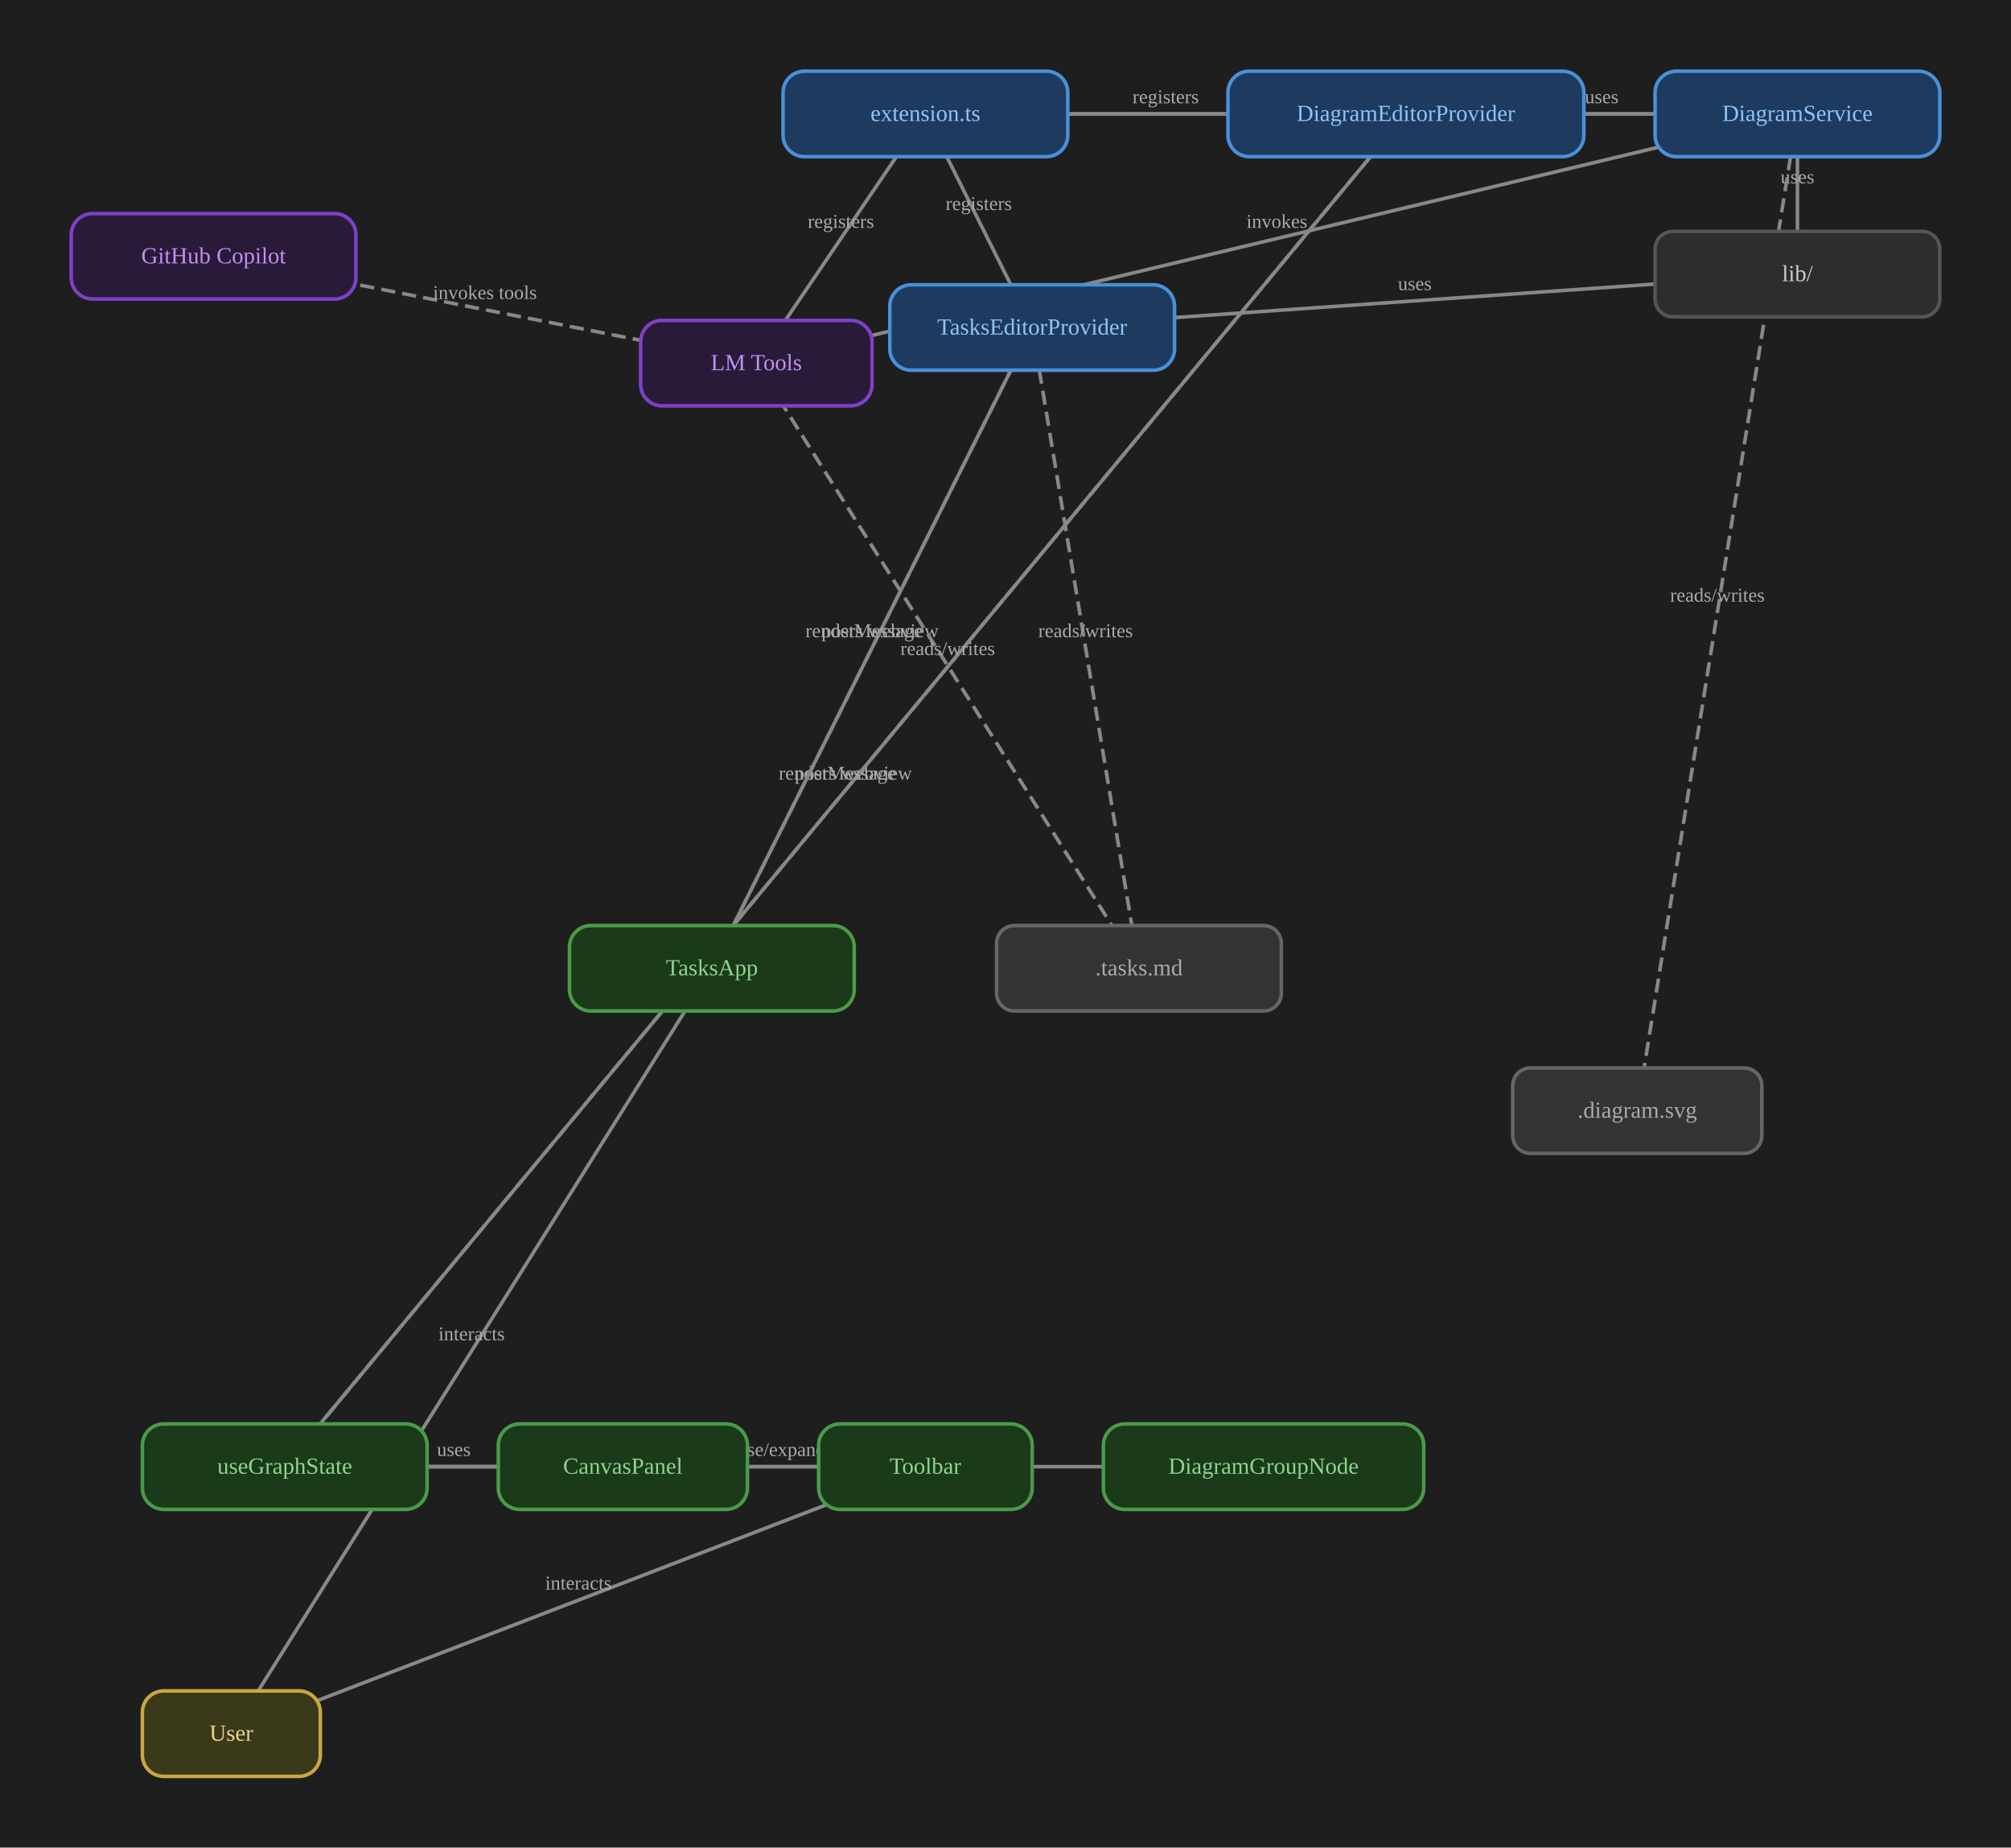
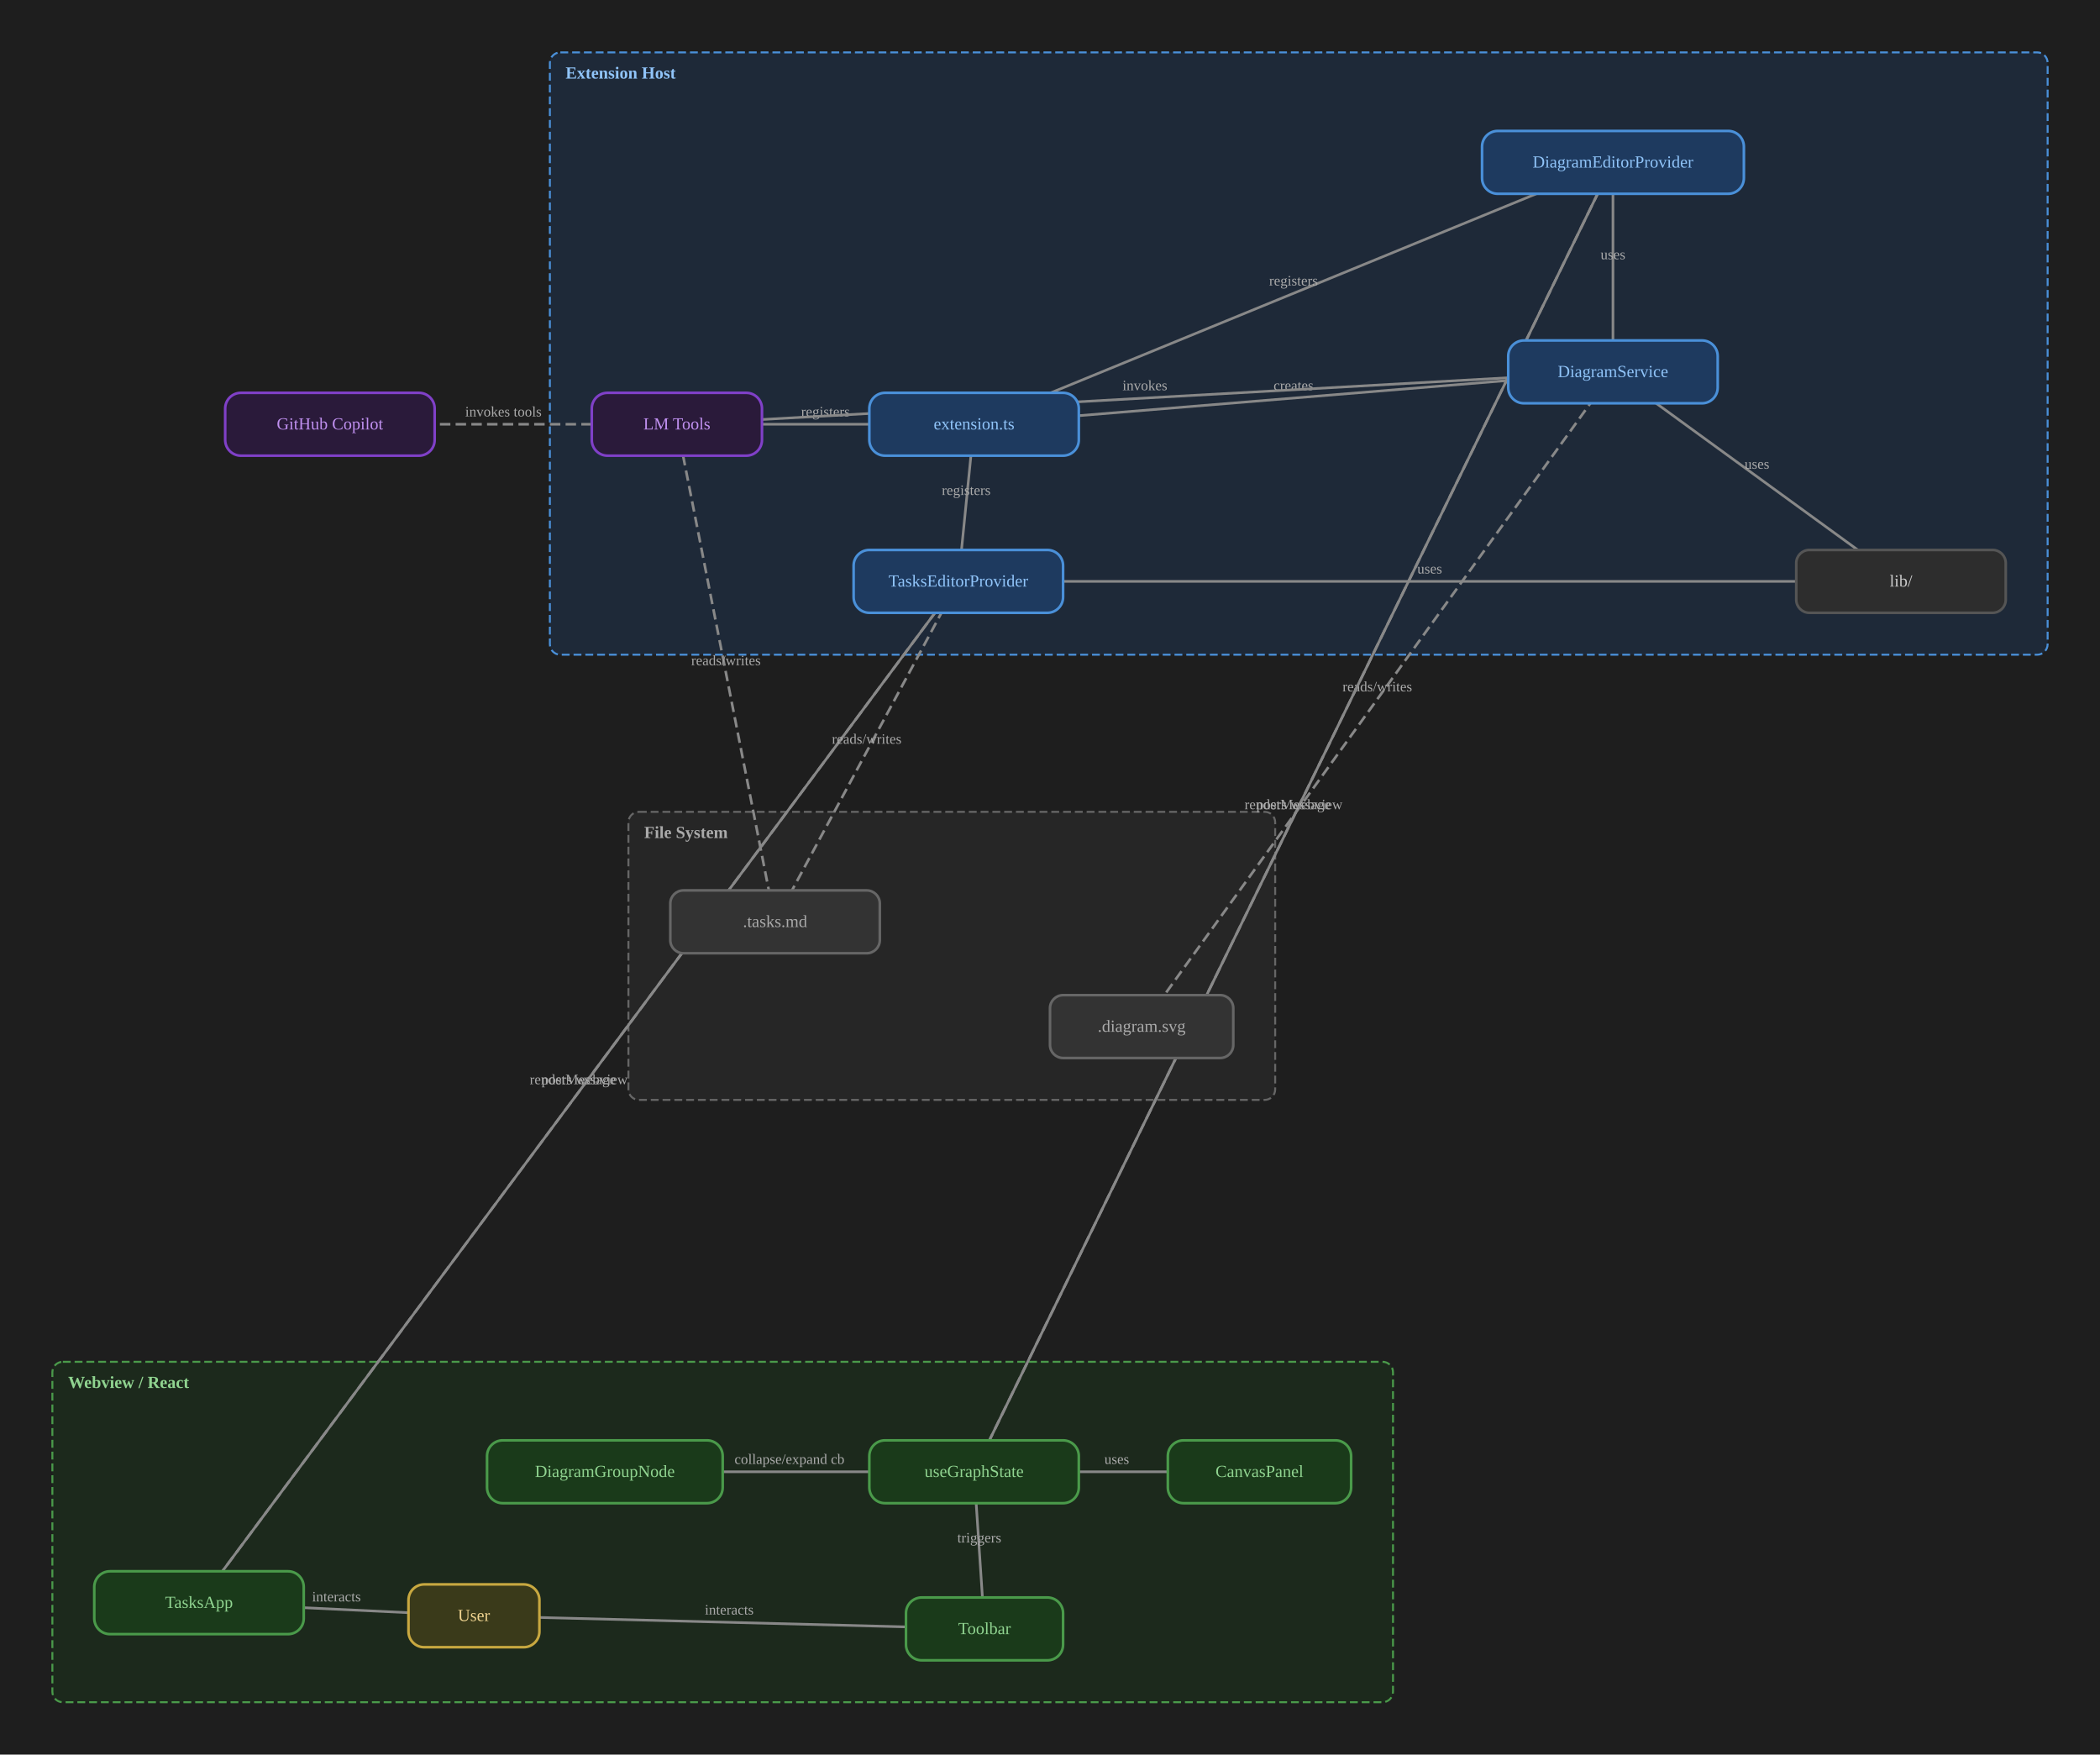
- <svg xmlns="http://www.w3.org/2000/svg" viewBox="-20 -460 1130 1038" width="1130" height="1038">
-   <rect x="-20" y="-460" width="1130" height="1038" fill="#1e1e1e" />
+ <svg xmlns="http://www.w3.org/2000/svg" viewBox="-252 -720 1604 1340" width="1604" height="1340">
+   <rect x="-252" y="-720" width="1604" height="1340" fill="#1e1e1e" />
  <defs>
    <marker id="arrow-normal" markerWidth="10" markerHeight="7" refX="9" refY="3.5" orient="auto">
      <polygon points="0 0, 10 3.5, 0 7" fill="#888" />
    </marker>
    <marker id="arrow-open" markerWidth="10" markerHeight="7" refX="9" refY="3.5" orient="auto">
      <polyline points="0 0, 10 3.5, 0 7" fill="none" stroke="#888" stroke-width="1.5" />
    </marker>
  </defs>
+   <g id="group-layer">
+     <g id="group-g1">
+       <rect x="168" y="-680" width="1144" height="460" rx="8" ry="8" fill="rgba(30,58,95,0.4)" stroke="#4a90d9" stroke-width="1.5" stroke-dasharray="6,3" />
+       <text x="180" y="-660" font-size="13" font-weight="bold" fill="#90c4f9">Extension Host</text>
+     </g>
+     <g id="group-g2">
+       <rect x="-212" y="320" width="1024" height="260" rx="8" ry="8" fill="rgba(26,58,26,0.4)" stroke="#4a9a4a" stroke-width="1.5" stroke-dasharray="6,3" />
+       <text x="-200" y="340" font-size="13" font-weight="bold" fill="#90d490">Webview / React</text>
+     </g>
+     <g id="group-g3">
+       <rect x="228" y="-100" width="494" height="220" rx="8" ry="8" fill="rgba(51,51,51,0.4)" stroke="#666" stroke-width="1.5" stroke-dasharray="6,3" />
+       <text x="240" y="-80" font-size="13" font-weight="bold" fill="#aaa">File System</text>
+     </g>
+   </g>
  <g id="edge-layer">
-     <line x1="500" y1="-396" x2="770" y2="-396" stroke="#888" stroke-width="2" marker-end="url(#arrow-normal)" />
-     <text x="635" y="-402" text-anchor="middle" fill="#aaa" font-size="11">registers</text>
-     <line x1="500" y1="-396" x2="990" y2="-396" stroke="#888" stroke-width="2" marker-end="url(#arrow-normal)" />
-     <text x="745" y="-402" text-anchor="middle" fill="#aaa" font-size="11">creates</text>
-     <line x1="500" y1="-396" x2="405" y2="-256" stroke="#888" stroke-width="2" marker-end="url(#arrow-normal)" />
-     <text x="452.5" y="-332" text-anchor="middle" fill="#aaa" font-size="11">registers</text>
-     <line x1="770" y1="-396" x2="990" y2="-396" stroke="#888" stroke-width="2" marker-end="url(#arrow-normal)" />
-     <text x="880" y="-402" text-anchor="middle" fill="#aaa" font-size="11">uses</text>
-     <line x1="990" y1="-396" x2="990" y2="-306" stroke="#888" stroke-width="2" marker-end="url(#arrow-normal)" />
-     <text x="990" y="-357" text-anchor="middle" fill="#aaa" font-size="11">uses</text>
-     <line x1="990" y1="-396" x2="900" y2="164" stroke="#888" stroke-width="2" stroke-dasharray="8,4" marker-end="url(#arrow-normal)" />
-     <text x="945" y="-122" text-anchor="middle" fill="#aaa" font-size="11">reads/writes</text>
-     <line x1="405" y1="-256" x2="990" y2="-396" stroke="#888" stroke-width="2" marker-end="url(#arrow-normal)" />
-     <text x="697.5" y="-332" text-anchor="middle" fill="#aaa" font-size="11">invokes</text>
-     <line x1="100" y1="-316" x2="405" y2="-256" stroke="#888" stroke-width="2" stroke-dasharray="8,4" marker-end="url(#arrow-open)" />
-     <text x="252.5" y="-292" text-anchor="middle" fill="#aaa" font-size="11">invokes tools</text>
-     <line x1="770" y1="-396" x2="140" y2="364" stroke="#888" stroke-width="2" marker-end="url(#arrow-normal)" />
-     <text x="455" y="-22" text-anchor="middle" fill="#aaa" font-size="11">renders webview</text>
-     <line x1="140" y1="364" x2="770" y2="-396" stroke="#888" stroke-width="2" stroke-dasharray="8,4" marker-end="url(#arrow-normal)" />
-     <text x="455" y="-22" text-anchor="middle" fill="#aaa" font-size="11">postMessage</text>
-     <line x1="500" y1="364" x2="140" y2="364" stroke="#888" stroke-width="2" marker-end="url(#arrow-normal)" />
-     <text x="320" y="358" text-anchor="middle" fill="#aaa" font-size="11">triggers</text>
-     <line x1="330" y1="364" x2="140" y2="364" stroke="#888" stroke-width="2" marker-end="url(#arrow-normal)" />
-     <text x="235" y="358" text-anchor="middle" fill="#aaa" font-size="11">uses</text>
-     <line x1="110" y1="514" x2="500" y2="364" stroke="#888" stroke-width="2" marker-end="url(#arrow-open)" />
-     <text x="305" y="433" text-anchor="middle" fill="#aaa" font-size="11">interacts</text>
-     <line x1="690" y1="364" x2="140" y2="364" stroke="#888" stroke-width="2" marker-end="url(#arrow-normal)" />
-     <text x="415" y="358" text-anchor="middle" fill="#aaa" font-size="11">collapse/expand cb</text>
-     <line x1="500" y1="-396" x2="560" y2="-276" stroke="#888" stroke-width="2" marker-end="url(#arrow-normal)" />
-     <text x="530" y="-342" text-anchor="middle" fill="#aaa" font-size="11">registers</text>
-     <line x1="560" y1="-276" x2="380" y2="84" stroke="#888" stroke-width="2" marker-end="url(#arrow-normal)" />
-     <text x="470" y="-102" text-anchor="middle" fill="#aaa" font-size="11">renders webview</text>
-     <line x1="380" y1="84" x2="560" y2="-276" stroke="#888" stroke-width="2" stroke-dasharray="8,4" marker-end="url(#arrow-normal)" />
-     <text x="470" y="-102" text-anchor="middle" fill="#aaa" font-size="11">postMessage</text>
-     <line x1="560" y1="-276" x2="990" y2="-306" stroke="#888" stroke-width="2" marker-end="url(#arrow-normal)" />
-     <text x="775" y="-297" text-anchor="middle" fill="#aaa" font-size="11">uses</text>
-     <line x1="560" y1="-276" x2="620" y2="84" stroke="#888" stroke-width="2" stroke-dasharray="8,4" marker-end="url(#arrow-normal)" />
-     <text x="590" y="-102" text-anchor="middle" fill="#aaa" font-size="11">reads/writes</text>
-     <line x1="405" y1="-256" x2="620" y2="84" stroke="#888" stroke-width="2" stroke-dasharray="8,4" marker-end="url(#arrow-normal)" />
-     <text x="512.5" y="-92" text-anchor="middle" fill="#aaa" font-size="11">reads/writes</text>
-     <line x1="110" y1="514" x2="380" y2="84" stroke="#888" stroke-width="2" marker-end="url(#arrow-normal)" />
-     <text x="245" y="293" text-anchor="middle" fill="#aaa" font-size="11">interacts</text>
+     <line x1="492" y1="-396" x2="980" y2="-596" stroke="#888" stroke-width="2" marker-end="url(#arrow-normal)" />
+     <text x="736" y="-502" text-anchor="middle" fill="#aaa" font-size="11">registers</text>
+     <line x1="492" y1="-396" x2="980" y2="-436" stroke="#888" stroke-width="2" marker-end="url(#arrow-normal)" />
+     <text x="736" y="-422" text-anchor="middle" fill="#aaa" font-size="11">creates</text>
+     <line x1="492" y1="-396" x2="265" y2="-396" stroke="#888" stroke-width="2" marker-end="url(#arrow-normal)" />
+     <text x="378.5" y="-402" text-anchor="middle" fill="#aaa" font-size="11">registers</text>
+     <line x1="980" y1="-596" x2="980" y2="-436" stroke="#888" stroke-width="2" marker-end="url(#arrow-normal)" />
+     <text x="980" y="-522" text-anchor="middle" fill="#aaa" font-size="11">uses</text>
+     <line x1="980" y1="-436" x2="1200" y2="-276" stroke="#888" stroke-width="2" marker-end="url(#arrow-normal)" />
+     <text x="1090" y="-362" text-anchor="middle" fill="#aaa" font-size="11">uses</text>
+     <line x1="980" y1="-436" x2="620" y2="64" stroke="#888" stroke-width="2" stroke-dasharray="8,4" marker-end="url(#arrow-normal)" />
+     <text x="800" y="-192" text-anchor="middle" fill="#aaa" font-size="11">reads/writes</text>
+     <line x1="265" y1="-396" x2="980" y2="-436" stroke="#888" stroke-width="2" marker-end="url(#arrow-normal)" />
+     <text x="622.5" y="-422" text-anchor="middle" fill="#aaa" font-size="11">invokes</text>
+     <line x1="0" y1="-396" x2="265" y2="-396" stroke="#888" stroke-width="2" stroke-dasharray="8,4" marker-end="url(#arrow-open)" />
+     <text x="132.5" y="-402" text-anchor="middle" fill="#aaa" font-size="11">invokes tools</text>
+     <line x1="980" y1="-596" x2="492" y2="404" stroke="#888" stroke-width="2" marker-end="url(#arrow-normal)" />
+     <text x="736" y="-102" text-anchor="middle" fill="#aaa" font-size="11">renders webview</text>
+     <line x1="492" y1="404" x2="980" y2="-596" stroke="#888" stroke-width="2" stroke-dasharray="8,4" marker-end="url(#arrow-normal)" />
+     <text x="736" y="-102" text-anchor="middle" fill="#aaa" font-size="11">postMessage</text>
+     <line x1="500" y1="524" x2="492" y2="404" stroke="#888" stroke-width="2" marker-end="url(#arrow-normal)" />
+     <text x="496" y="458" text-anchor="middle" fill="#aaa" font-size="11">triggers</text>
+     <line x1="710" y1="404" x2="492" y2="404" stroke="#888" stroke-width="2" marker-end="url(#arrow-normal)" />
+     <text x="601" y="398" text-anchor="middle" fill="#aaa" font-size="11">uses</text>
+     <line x1="110" y1="514" x2="500" y2="524" stroke="#888" stroke-width="2" marker-end="url(#arrow-open)" />
+     <text x="305" y="513" text-anchor="middle" fill="#aaa" font-size="11">interacts</text>
+     <line x1="210" y1="404" x2="492" y2="404" stroke="#888" stroke-width="2" marker-end="url(#arrow-normal)" />
+     <text x="351" y="398" text-anchor="middle" fill="#aaa" font-size="11">collapse/expand cb</text>
+     <line x1="492" y1="-396" x2="480" y2="-276" stroke="#888" stroke-width="2" marker-end="url(#arrow-normal)" />
+     <text x="486" y="-342" text-anchor="middle" fill="#aaa" font-size="11">registers</text>
+     <line x1="480" y1="-276" x2="-100" y2="504" stroke="#888" stroke-width="2" marker-end="url(#arrow-normal)" />
+     <text x="190" y="108" text-anchor="middle" fill="#aaa" font-size="11">renders webview</text>
+     <line x1="-100" y1="504" x2="480" y2="-276" stroke="#888" stroke-width="2" stroke-dasharray="8,4" marker-end="url(#arrow-normal)" />
+     <text x="190" y="108" text-anchor="middle" fill="#aaa" font-size="11">postMessage</text>
+     <line x1="480" y1="-276" x2="1200" y2="-276" stroke="#888" stroke-width="2" marker-end="url(#arrow-normal)" />
+     <text x="840" y="-282" text-anchor="middle" fill="#aaa" font-size="11">uses</text>
+     <line x1="480" y1="-276" x2="340" y2="-16" stroke="#888" stroke-width="2" stroke-dasharray="8,4" marker-end="url(#arrow-normal)" />
+     <text x="410" y="-152" text-anchor="middle" fill="#aaa" font-size="11">reads/writes</text>
+     <line x1="265" y1="-396" x2="340" y2="-16" stroke="#888" stroke-width="2" stroke-dasharray="8,4" marker-end="url(#arrow-normal)" />
+     <text x="302.5" y="-212" text-anchor="middle" fill="#aaa" font-size="11">reads/writes</text>
+     <line x1="110" y1="514" x2="-100" y2="504" stroke="#888" stroke-width="2" marker-end="url(#arrow-normal)" />
+     <text x="5" y="503" text-anchor="middle" fill="#aaa" font-size="11">interacts</text>
  </g>
  <g id="node-layer">
-     <g transform="translate(420,-420)">
+     <g transform="translate(412,-420)">
      <rect width="160" height="48" rx="12" ry="12" fill="#1e3a5f" stroke="#4a90d9" stroke-width="2" />
      <text x="80" y="25" text-anchor="middle" dominant-baseline="middle" fill="#90c4f9" font-size="13">extension.ts</text>
    </g>
-     <g transform="translate(670,-420)">
+     <g transform="translate(880,-620)">
      <rect width="200" height="48" rx="12" ry="12" fill="#1e3a5f" stroke="#4a90d9" stroke-width="2" />
      <text x="100" y="25" text-anchor="middle" dominant-baseline="middle" fill="#90c4f9" font-size="13">DiagramEditorProvider</text>
    </g>
-     <g transform="translate(910,-420)">
+     <g transform="translate(900,-460)">
      <rect width="160" height="48" rx="12" ry="12" fill="#1e3a5f" stroke="#4a90d9" stroke-width="2" />
      <text x="80" y="25" text-anchor="middle" dominant-baseline="middle" fill="#90c4f9" font-size="13">DiagramService</text>
    </g>
-     <g transform="translate(340,-280)">
+     <g transform="translate(200,-420)">
      <rect width="130" height="48" rx="12" ry="12" fill="#2a1a3a" stroke="#8040c8" stroke-width="2" />
      <text x="65" y="25" text-anchor="middle" dominant-baseline="middle" fill="#c090f0" font-size="13">LM Tools</text>
    </g>
-     <g transform="translate(910,-330)">
+     <g transform="translate(1120,-300)">
      <rect width="160" height="48" rx="10" ry="10" fill="#2d2d2d" stroke="#555" stroke-width="2" />
      <text x="80" y="25" text-anchor="middle" dominant-baseline="middle" fill="#ccc" font-size="13">lib/</text>
    </g>
-     <g transform="translate(830,140)">
+     <g transform="translate(550,40)">
      <rect width="140" height="48" rx="10" ry="10" fill="#333" stroke="#666" stroke-width="2" />
      <text x="70" y="25" text-anchor="middle" dominant-baseline="middle" fill="#aaa" font-size="13">.diagram.svg</text>
    </g>
-     <g transform="translate(60,340)">
+     <g transform="translate(412,380)">
      <rect width="160" height="48" rx="12" ry="12" fill="#1a3a1a" stroke="#4a9a4a" stroke-width="2" />
      <text x="80" y="25" text-anchor="middle" dominant-baseline="middle" fill="#90d490" font-size="13">useGraphState</text>
    </g>
-     <g transform="translate(260,340)">
+     <g transform="translate(640,380)">
      <rect width="140" height="48" rx="12" ry="12" fill="#1a3a1a" stroke="#4a9a4a" stroke-width="2" />
      <text x="70" y="25" text-anchor="middle" dominant-baseline="middle" fill="#90d490" font-size="13">CanvasPanel</text>
    </g>
-     <g transform="translate(440,340)">
+     <g transform="translate(440,500)">
      <rect width="120" height="48" rx="12" ry="12" fill="#1a3a1a" stroke="#4a9a4a" stroke-width="2" />
      <text x="60" y="25" text-anchor="middle" dominant-baseline="middle" fill="#90d490" font-size="13">Toolbar</text>
    </g>
-     <g transform="translate(600,340)">
+     <g transform="translate(120,380)">
      <rect width="180" height="48" rx="12" ry="12" fill="#1a3a1a" stroke="#4a9a4a" stroke-width="2" />
      <text x="90" y="25" text-anchor="middle" dominant-baseline="middle" fill="#90d490" font-size="13">DiagramGroupNode</text>
    </g>
    <g transform="translate(60,490)">
      <rect width="100" height="48" rx="12" ry="12" fill="#3a3a1a" stroke="#c8a840" stroke-width="2" />
      <text x="50" y="25" text-anchor="middle" dominant-baseline="middle" fill="#f0d490" font-size="13">User</text>
    </g>
-     <g transform="translate(20,-340)">
+     <g transform="translate(-80,-420)">
      <rect width="160" height="48" rx="12" ry="12" fill="#2a1a3a" stroke="#8040c8" stroke-width="2" />
      <text x="80" y="25" text-anchor="middle" dominant-baseline="middle" fill="#c090f0" font-size="13">GitHub Copilot</text>
    </g>
-     <g transform="translate(480,-300)">
+     <g transform="translate(400,-300)">
      <rect width="160" height="48" rx="12" ry="12" fill="#1e3a5f" stroke="#4a90d9" stroke-width="2" />
      <text x="80" y="25" text-anchor="middle" dominant-baseline="middle" fill="#90c4f9" font-size="13">TasksEditorProvider</text>
    </g>
-     <g transform="translate(300,60)">
+     <g transform="translate(-180,480)">
      <rect width="160" height="48" rx="12" ry="12" fill="#1a3a1a" stroke="#4a9a4a" stroke-width="2" />
      <text x="80" y="25" text-anchor="middle" dominant-baseline="middle" fill="#90d490" font-size="13">TasksApp</text>
    </g>
-     <g transform="translate(540,60)">
+     <g transform="translate(260,-40)">
      <rect width="160" height="48" rx="10" ry="10" fill="#333" stroke="#666" stroke-width="2" />
      <text x="80" y="25" text-anchor="middle" dominant-baseline="middle" fill="#aaa" font-size="13">.tasks.md</text>
    </g>
  </g>
  <g id="text-layer" />
  <g id="image-layer" />
</svg>
